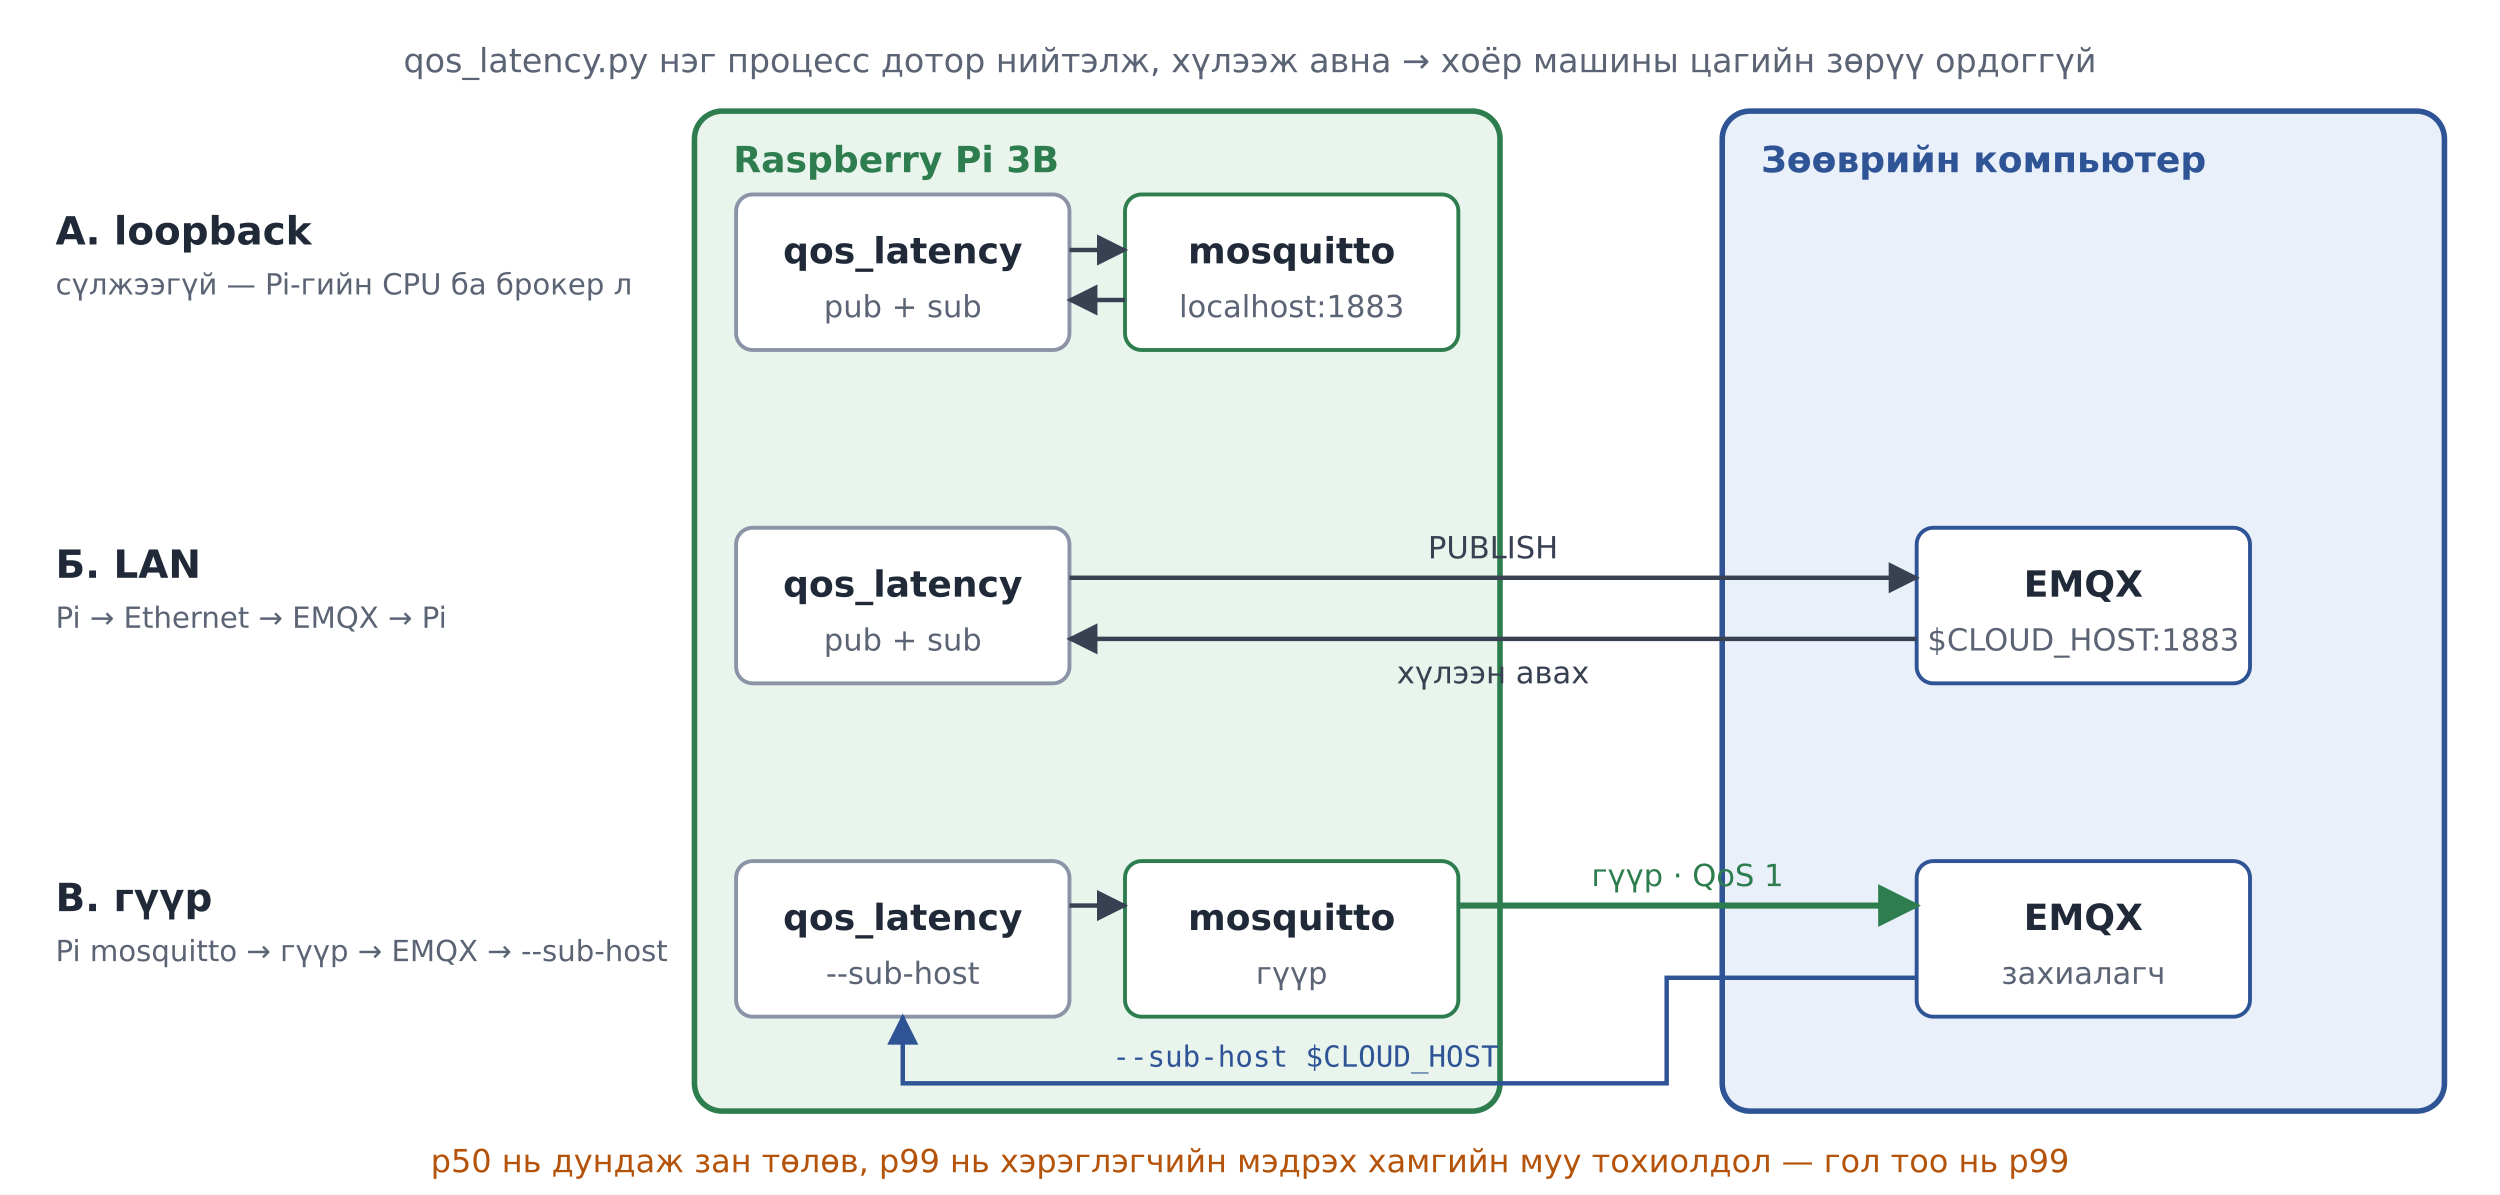
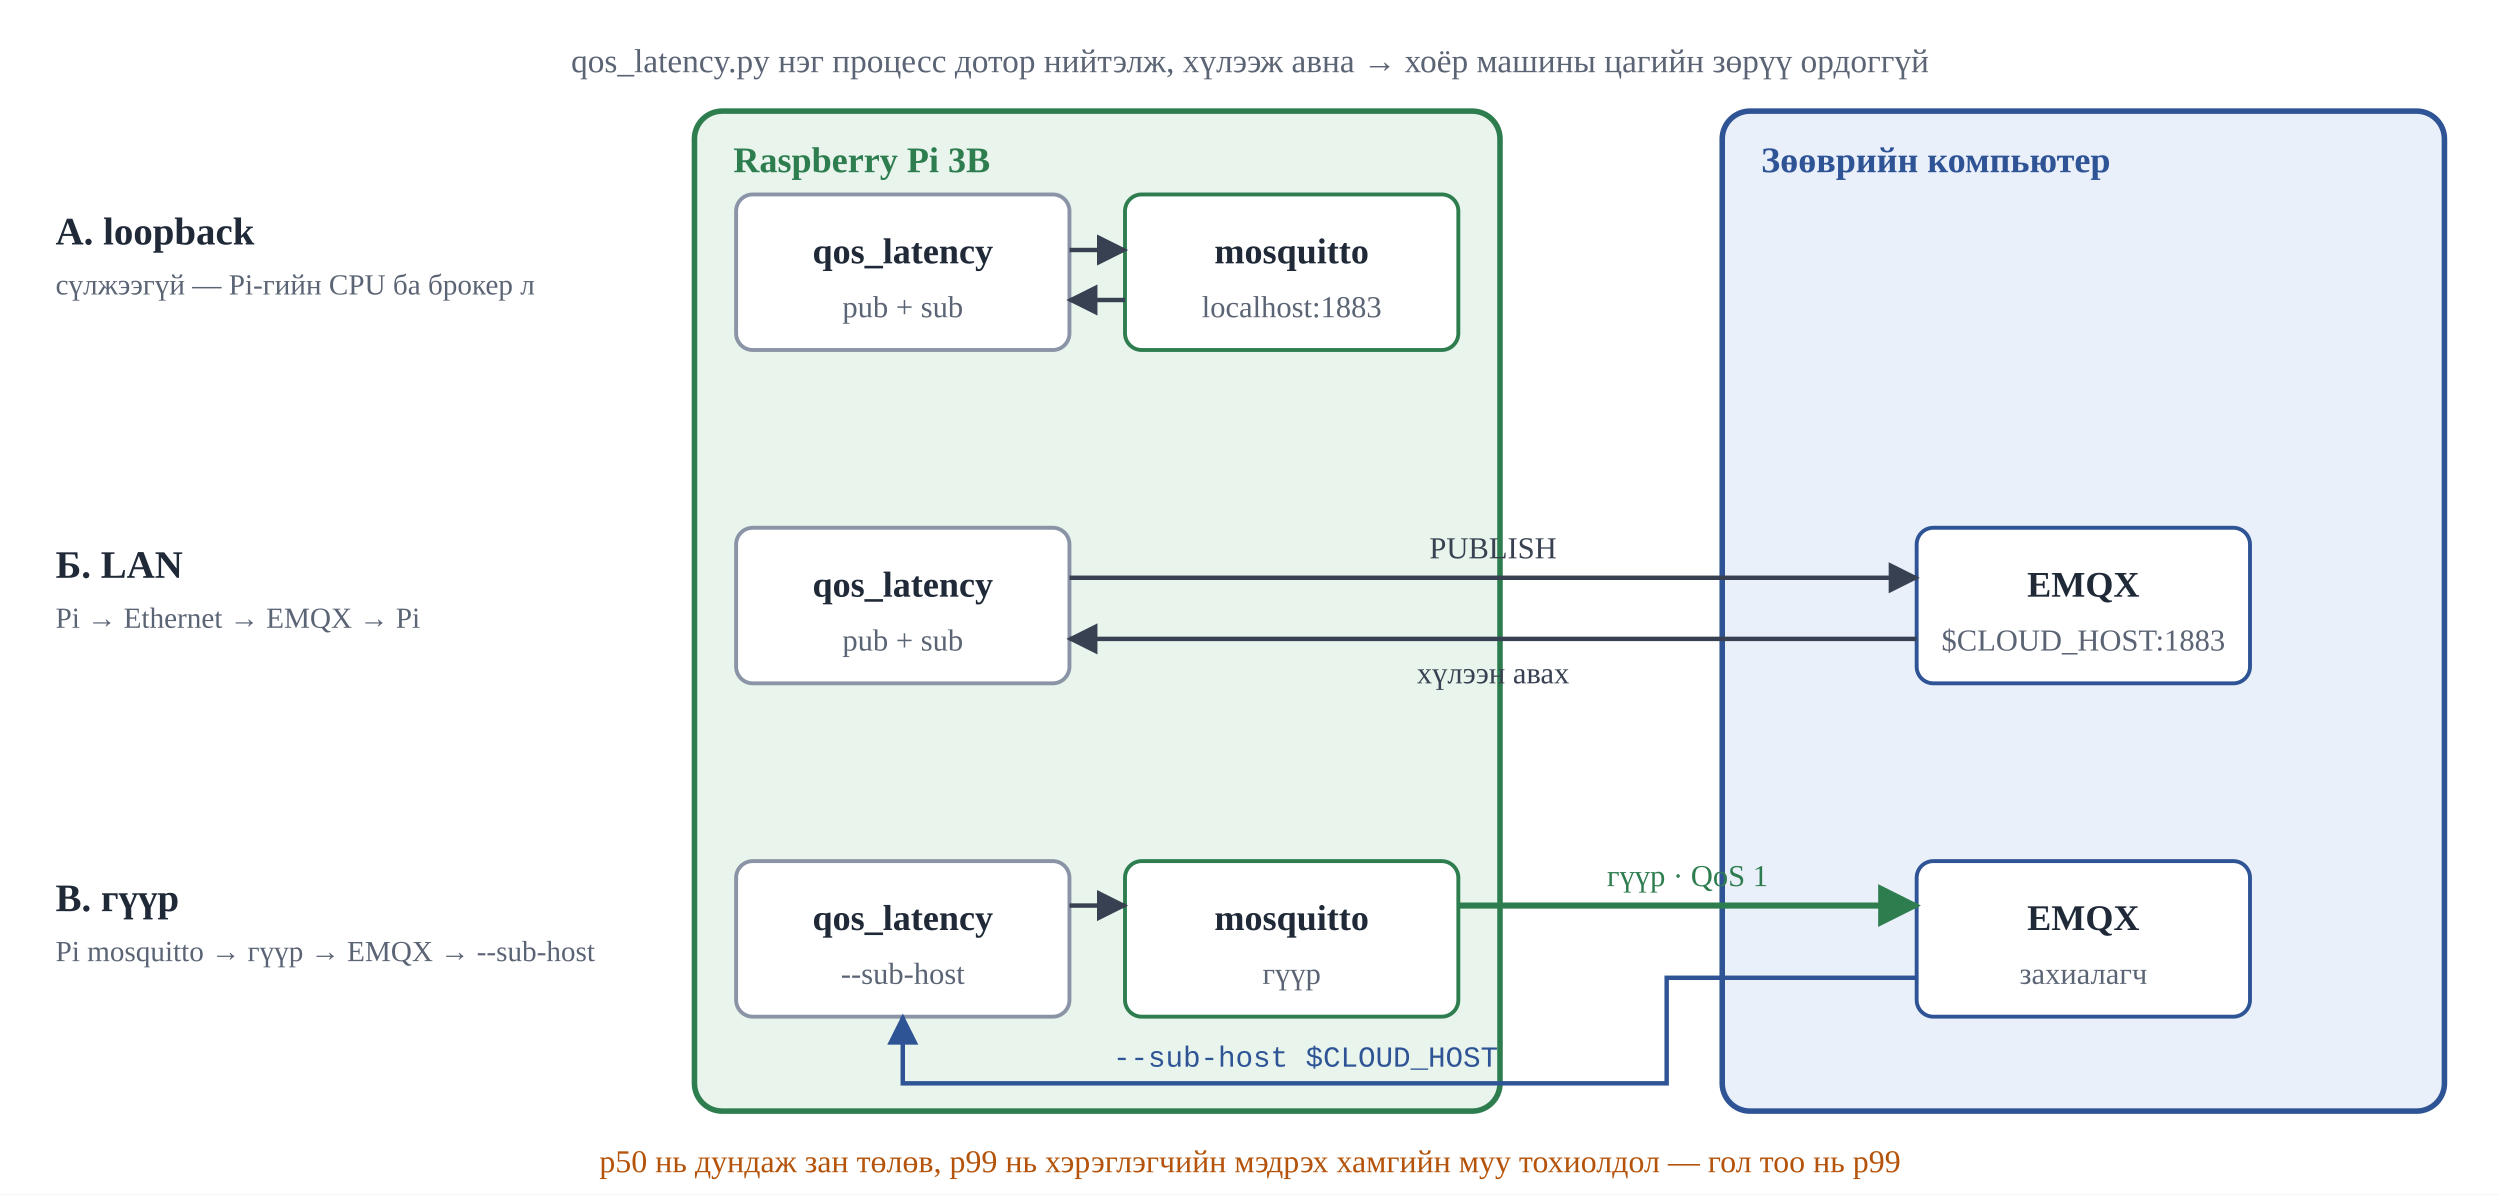
- <svg xmlns="http://www.w3.org/2000/svg" width="900" height="430" viewBox="0 0 900 430" font-family="DejaVu Sans, Arial, sans-serif">
+ <svg xmlns="http://www.w3.org/2000/svg" width="900" height="430" viewBox="0 0 900 430" font-family="Liberation Serif, Times New Roman, Times, serif">
  <defs>
    <marker id="a2E5496" viewBox="0 0 10 10" refX="9" refY="5" markerWidth="7" markerHeight="7" orient="auto-start-reverse">
      <path d="M0,0 L10,5 L0,10 z" fill="#2E5496" />
    </marker>
    <marker id="a2E7D4F" viewBox="0 0 10 10" refX="9" refY="5" markerWidth="7" markerHeight="7" orient="auto-start-reverse">
      <path d="M0,0 L10,5 L0,10 z" fill="#2E7D4F" />
    </marker>
    <marker id="a374151" viewBox="0 0 10 10" refX="9" refY="5" markerWidth="7" markerHeight="7" orient="auto-start-reverse">
      <path d="M0,0 L10,5 L0,10 z" fill="#374151" />
    </marker>
  </defs>
  <rect width="100%" height="100%" fill="#FFFFFF" />
-   <text x="450" y="26" font-family="DejaVu Sans, Arial, sans-serif" font-size="12" fill="#5B6474" text-anchor="middle" font-weight="normal">qos_latency.py нэг процесс дотор нийтэлж, хүлээж авна → хоёр машины цагийн зөрүү ордоггүй</text>
-   <text x="20" y="88" font-family="DejaVu Sans, Arial, sans-serif" font-size="14" fill="#1F2937" text-anchor="start" font-weight="bold">А. loopback</text>
-   <text x="20" y="106" font-family="DejaVu Sans, Arial, sans-serif" font-size="10.5" fill="#5B6474" text-anchor="start" font-weight="normal">сүлжээгүй — Pi-гийн CPU ба брокер л</text>
-   <text x="20" y="208" font-family="DejaVu Sans, Arial, sans-serif" font-size="14" fill="#1F2937" text-anchor="start" font-weight="bold">Б. LAN</text>
-   <text x="20" y="226" font-family="DejaVu Sans, Arial, sans-serif" font-size="10.5" fill="#5B6474" text-anchor="start" font-weight="normal">Pi → Ethernet → EMQX → Pi</text>
-   <text x="20" y="328" font-family="DejaVu Sans, Arial, sans-serif" font-size="14" fill="#1F2937" text-anchor="start" font-weight="bold">В. гүүр</text>
-   <text x="20" y="346" font-family="DejaVu Sans, Arial, sans-serif" font-size="10.5" fill="#5B6474" text-anchor="start" font-weight="normal">Pi mosquitto → гүүр → EMQX → --sub-host</text>
+   <text x="450" y="26" font-family="Liberation Serif, Times New Roman, Times, serif" font-size="12" fill="#5B6474" text-anchor="middle" font-weight="normal">qos_latency.py нэг процесс дотор нийтэлж, хүлээж авна → хоёр машины цагийн зөрүү ордоггүй</text>
+   <text x="20" y="88" font-family="Liberation Serif, Times New Roman, Times, serif" font-size="14" fill="#1F2937" text-anchor="start" font-weight="bold">А. loopback</text>
+   <text x="20" y="106" font-family="Liberation Serif, Times New Roman, Times, serif" font-size="10.5" fill="#5B6474" text-anchor="start" font-weight="normal">сүлжээгүй — Pi-гийн CPU ба брокер л</text>
+   <text x="20" y="208" font-family="Liberation Serif, Times New Roman, Times, serif" font-size="14" fill="#1F2937" text-anchor="start" font-weight="bold">Б. LAN</text>
+   <text x="20" y="226" font-family="Liberation Serif, Times New Roman, Times, serif" font-size="10.5" fill="#5B6474" text-anchor="start" font-weight="normal">Pi → Ethernet → EMQX → Pi</text>
+   <text x="20" y="328" font-family="Liberation Serif, Times New Roman, Times, serif" font-size="14" fill="#1F2937" text-anchor="start" font-weight="bold">В. гүүр</text>
+   <text x="20" y="346" font-family="Liberation Serif, Times New Roman, Times, serif" font-size="10.5" fill="#5B6474" text-anchor="start" font-weight="normal">Pi mosquitto → гүүр → EMQX → --sub-host</text>
  <rect x="250" y="40" width="290" height="360" rx="10" fill="#E8F4EC" stroke="#2E7D4F" stroke-width="2" />
-   <text x="264" y="62" font-family="DejaVu Sans, Arial, sans-serif" font-size="13" fill="#2E7D4F" text-anchor="start" font-weight="bold">Raspberry Pi 3B</text>
+   <text x="264" y="62" font-family="Liberation Serif, Times New Roman, Times, serif" font-size="13" fill="#2E7D4F" text-anchor="start" font-weight="bold">Raspberry Pi 3B</text>
  <rect x="620" y="40" width="260" height="360" rx="10" fill="#EAF0FA" stroke="#2E5496" stroke-width="2" />
-   <text x="634" y="62" font-family="DejaVu Sans, Arial, sans-serif" font-size="13" fill="#2E5496" text-anchor="start" font-weight="bold">Зөөврийн компьютер</text>
+   <text x="634" y="62" font-family="Liberation Serif, Times New Roman, Times, serif" font-size="13" fill="#2E5496" text-anchor="start" font-weight="bold">Зөөврийн компьютер</text>
  <rect x="265" y="70" width="120" height="56" rx="6" fill="#FFFFFF" stroke="#8A94A6" stroke-width="1.4" />
-   <text x="325.0" y="94.8" font-family="DejaVu Sans, Arial, sans-serif" font-size="13" fill="#1F2937" text-anchor="middle" font-weight="bold">qos_latency</text>
-   <text x="325.0" y="114.2" font-family="DejaVu Sans, Arial, sans-serif" font-size="11" fill="#5B6474" text-anchor="middle" font-weight="normal">pub + sub</text>
+   <text x="325.0" y="94.8" font-family="Liberation Serif, Times New Roman, Times, serif" font-size="13" fill="#1F2937" text-anchor="middle" font-weight="bold">qos_latency</text>
+   <text x="325.0" y="114.2" font-family="Liberation Serif, Times New Roman, Times, serif" font-size="11" fill="#5B6474" text-anchor="middle" font-weight="normal">pub + sub</text>
  <rect x="405" y="70" width="120" height="56" rx="6" fill="#FFFFFF" stroke="#2E7D4F" stroke-width="1.4" />
-   <text x="465.0" y="94.8" font-family="DejaVu Sans, Arial, sans-serif" font-size="13" fill="#1F2937" text-anchor="middle" font-weight="bold">mosquitto</text>
-   <text x="465.0" y="114.2" font-family="DejaVu Sans, Arial, sans-serif" font-size="11" fill="#5B6474" text-anchor="middle" font-weight="normal">localhost:1883</text>
+   <text x="465.0" y="94.8" font-family="Liberation Serif, Times New Roman, Times, serif" font-size="13" fill="#1F2937" text-anchor="middle" font-weight="bold">mosquitto</text>
+   <text x="465.0" y="114.2" font-family="Liberation Serif, Times New Roman, Times, serif" font-size="11" fill="#5B6474" text-anchor="middle" font-weight="normal">localhost:1883</text>
  <line x1="385" y1="90" x2="405" y2="90" stroke="#374151" stroke-width="1.6" marker-end="url(#a374151)" />
  <line x1="405" y1="108" x2="385" y2="108" stroke="#374151" stroke-width="1.6" marker-end="url(#a374151)" />
  <rect x="265" y="190" width="120" height="56" rx="6" fill="#FFFFFF" stroke="#8A94A6" stroke-width="1.4" />
-   <text x="325.0" y="214.8" font-family="DejaVu Sans, Arial, sans-serif" font-size="13" fill="#1F2937" text-anchor="middle" font-weight="bold">qos_latency</text>
-   <text x="325.0" y="234.2" font-family="DejaVu Sans, Arial, sans-serif" font-size="11" fill="#5B6474" text-anchor="middle" font-weight="normal">pub + sub</text>
+   <text x="325.0" y="214.8" font-family="Liberation Serif, Times New Roman, Times, serif" font-size="13" fill="#1F2937" text-anchor="middle" font-weight="bold">qos_latency</text>
+   <text x="325.0" y="234.2" font-family="Liberation Serif, Times New Roman, Times, serif" font-size="11" fill="#5B6474" text-anchor="middle" font-weight="normal">pub + sub</text>
  <rect x="690" y="190" width="120" height="56" rx="6" fill="#FFFFFF" stroke="#2E5496" stroke-width="1.4" />
-   <text x="750.0" y="214.8" font-family="DejaVu Sans, Arial, sans-serif" font-size="13" fill="#1F2937" text-anchor="middle" font-weight="bold">EMQX</text>
-   <text x="750.0" y="234.2" font-family="DejaVu Sans, Arial, sans-serif" font-size="11" fill="#5B6474" text-anchor="middle" font-weight="normal">$CLOUD_HOST:1883</text>
+   <text x="750.0" y="214.8" font-family="Liberation Serif, Times New Roman, Times, serif" font-size="13" fill="#1F2937" text-anchor="middle" font-weight="bold">EMQX</text>
+   <text x="750.0" y="234.2" font-family="Liberation Serif, Times New Roman, Times, serif" font-size="11" fill="#5B6474" text-anchor="middle" font-weight="normal">$CLOUD_HOST:1883</text>
  <line x1="385" y1="208" x2="690" y2="208" stroke="#374151" stroke-width="1.6" marker-end="url(#a374151)" />
-   <text x="537.5" y="201.0" font-family="DejaVu Sans, Arial, sans-serif" font-size="11" fill="#374151" text-anchor="middle" font-weight="normal">PUBLISH</text>
+   <text x="537.5" y="201.0" font-family="Liberation Serif, Times New Roman, Times, serif" font-size="11" fill="#374151" text-anchor="middle" font-weight="normal">PUBLISH</text>
  <line x1="690" y1="230" x2="385" y2="230" stroke="#374151" stroke-width="1.6" marker-end="url(#a374151)" />
-   <text x="537.5" y="246.0" font-family="DejaVu Sans, Arial, sans-serif" font-size="11" fill="#374151" text-anchor="middle" font-weight="normal">хүлээн авах</text>
+   <text x="537.5" y="246.0" font-family="Liberation Serif, Times New Roman, Times, serif" font-size="11" fill="#374151" text-anchor="middle" font-weight="normal">хүлээн авах</text>
  <rect x="265" y="310" width="120" height="56" rx="6" fill="#FFFFFF" stroke="#8A94A6" stroke-width="1.4" />
-   <text x="325.0" y="334.8" font-family="DejaVu Sans, Arial, sans-serif" font-size="13" fill="#1F2937" text-anchor="middle" font-weight="bold">qos_latency</text>
-   <text x="325.0" y="354.2" font-family="DejaVu Sans, Arial, sans-serif" font-size="11" fill="#5B6474" text-anchor="middle" font-weight="normal">--sub-host</text>
+   <text x="325.0" y="334.8" font-family="Liberation Serif, Times New Roman, Times, serif" font-size="13" fill="#1F2937" text-anchor="middle" font-weight="bold">qos_latency</text>
+   <text x="325.0" y="354.2" font-family="Liberation Serif, Times New Roman, Times, serif" font-size="11" fill="#5B6474" text-anchor="middle" font-weight="normal">--sub-host</text>
  <rect x="405" y="310" width="120" height="56" rx="6" fill="#FFFFFF" stroke="#2E7D4F" stroke-width="1.4" />
-   <text x="465.0" y="334.8" font-family="DejaVu Sans, Arial, sans-serif" font-size="13" fill="#1F2937" text-anchor="middle" font-weight="bold">mosquitto</text>
-   <text x="465.0" y="354.2" font-family="DejaVu Sans, Arial, sans-serif" font-size="11" fill="#5B6474" text-anchor="middle" font-weight="normal">гүүр</text>
+   <text x="465.0" y="334.8" font-family="Liberation Serif, Times New Roman, Times, serif" font-size="13" fill="#1F2937" text-anchor="middle" font-weight="bold">mosquitto</text>
+   <text x="465.0" y="354.2" font-family="Liberation Serif, Times New Roman, Times, serif" font-size="11" fill="#5B6474" text-anchor="middle" font-weight="normal">гүүр</text>
  <rect x="690" y="310" width="120" height="56" rx="6" fill="#FFFFFF" stroke="#2E5496" stroke-width="1.4" />
-   <text x="750.0" y="334.8" font-family="DejaVu Sans, Arial, sans-serif" font-size="13" fill="#1F2937" text-anchor="middle" font-weight="bold">EMQX</text>
-   <text x="750.0" y="354.2" font-family="DejaVu Sans, Arial, sans-serif" font-size="11" fill="#5B6474" text-anchor="middle" font-weight="normal">захиалагч</text>
+   <text x="750.0" y="334.8" font-family="Liberation Serif, Times New Roman, Times, serif" font-size="13" fill="#1F2937" text-anchor="middle" font-weight="bold">EMQX</text>
+   <text x="750.0" y="354.2" font-family="Liberation Serif, Times New Roman, Times, serif" font-size="11" fill="#5B6474" text-anchor="middle" font-weight="normal">захиалагч</text>
  <line x1="385" y1="326" x2="405" y2="326" stroke="#374151" stroke-width="1.6" marker-end="url(#a374151)" />
  <line x1="525" y1="326" x2="690" y2="326" stroke="#2E7D4F" stroke-width="2.2" marker-end="url(#a2E7D4F)" />
-   <text x="607.5" y="319.0" font-family="DejaVu Sans, Arial, sans-serif" font-size="11" fill="#2E7D4F" text-anchor="middle" font-weight="normal">гүүр · QoS 1</text>
+   <text x="607.5" y="319.0" font-family="Liberation Serif, Times New Roman, Times, serif" font-size="11" fill="#2E7D4F" text-anchor="middle" font-weight="normal">гүүр · QoS 1</text>
  <path d="M 690 352 L 600 352 L 600 390 L 325 390 L 325 366" fill="none" stroke="#2E5496" stroke-width="1.6" marker-end="url(#a2E5496)" />
-   <text x="470" y="384" font-family="DejaVu Sans Mono, monospace" font-size="10.5" fill="#2E5496" text-anchor="middle" font-weight="normal">--sub-host $CLOUD_HOST</text>
-   <text x="450" y="422" font-family="DejaVu Sans, Arial, sans-serif" font-size="11.5" fill="#B45309" text-anchor="middle" font-weight="normal">p50 нь дундаж зан төлөв, p99 нь хэрэглэгчийн мэдрэх хамгийн муу тохиолдол — гол тоо нь p99</text>
+   <text x="470" y="384" font-family="Liberation Mono, Courier New, monospace" font-size="10.5" fill="#2E5496" text-anchor="middle" font-weight="normal">--sub-host $CLOUD_HOST</text>
+   <text x="450" y="422" font-family="Liberation Serif, Times New Roman, Times, serif" font-size="11.5" fill="#B45309" text-anchor="middle" font-weight="normal">p50 нь дундаж зан төлөв, p99 нь хэрэглэгчийн мэдрэх хамгийн муу тохиолдол — гол тоо нь p99</text>
</svg>
